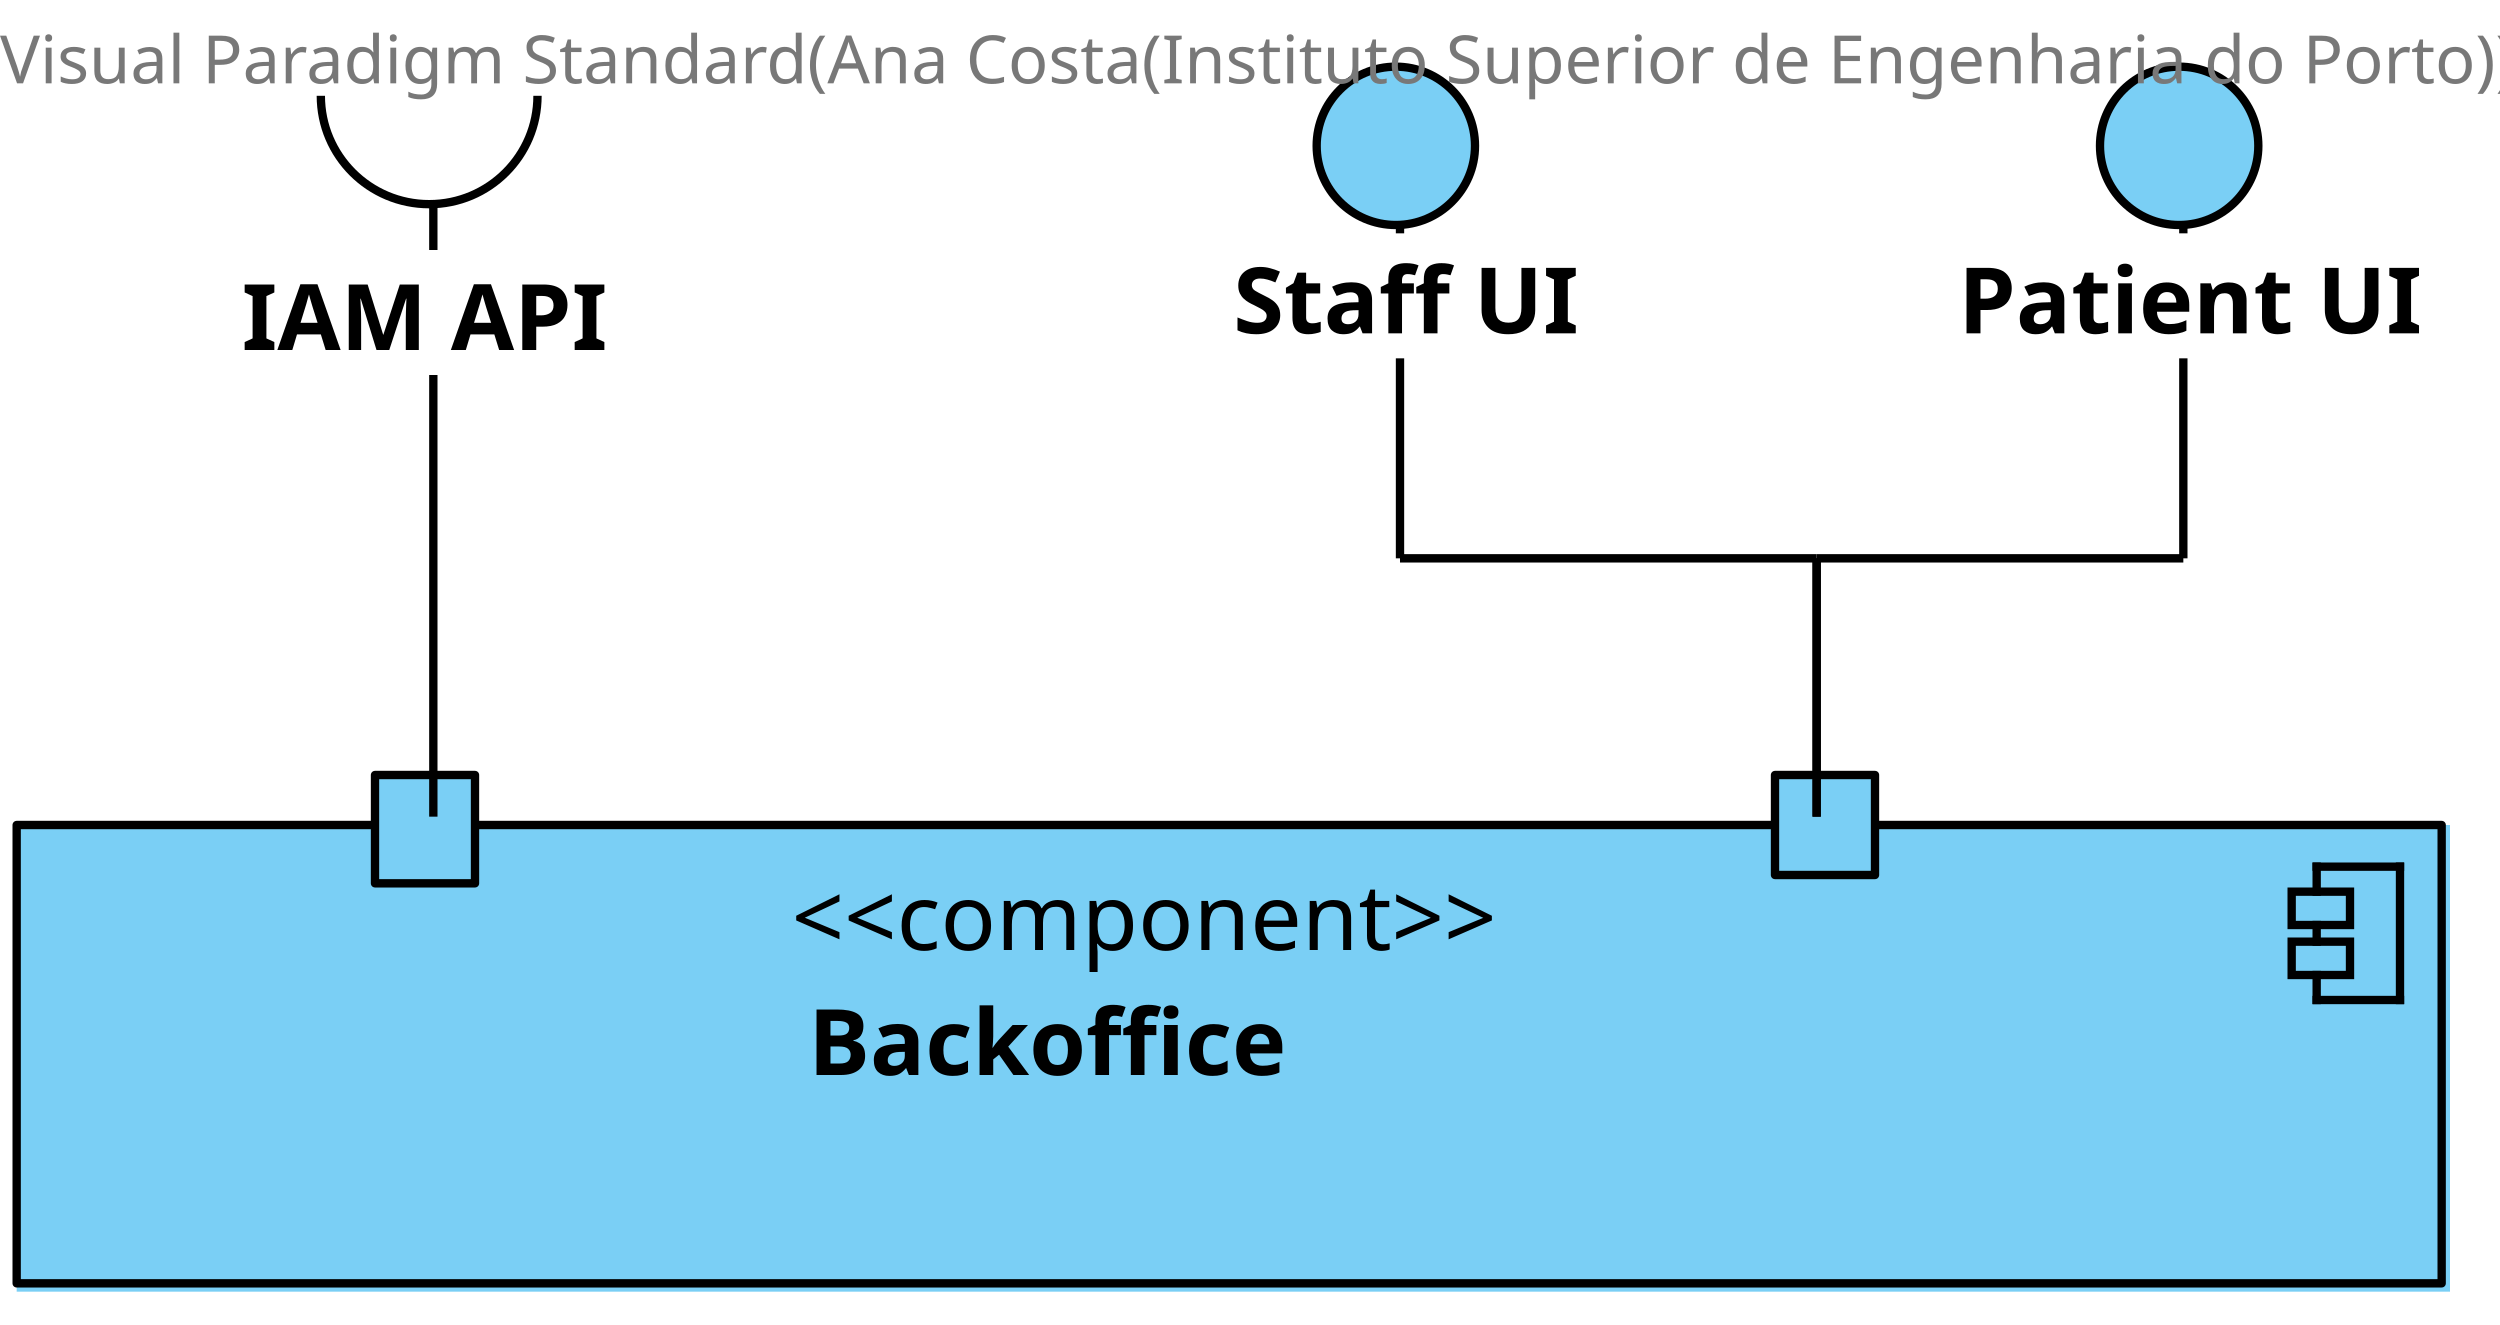
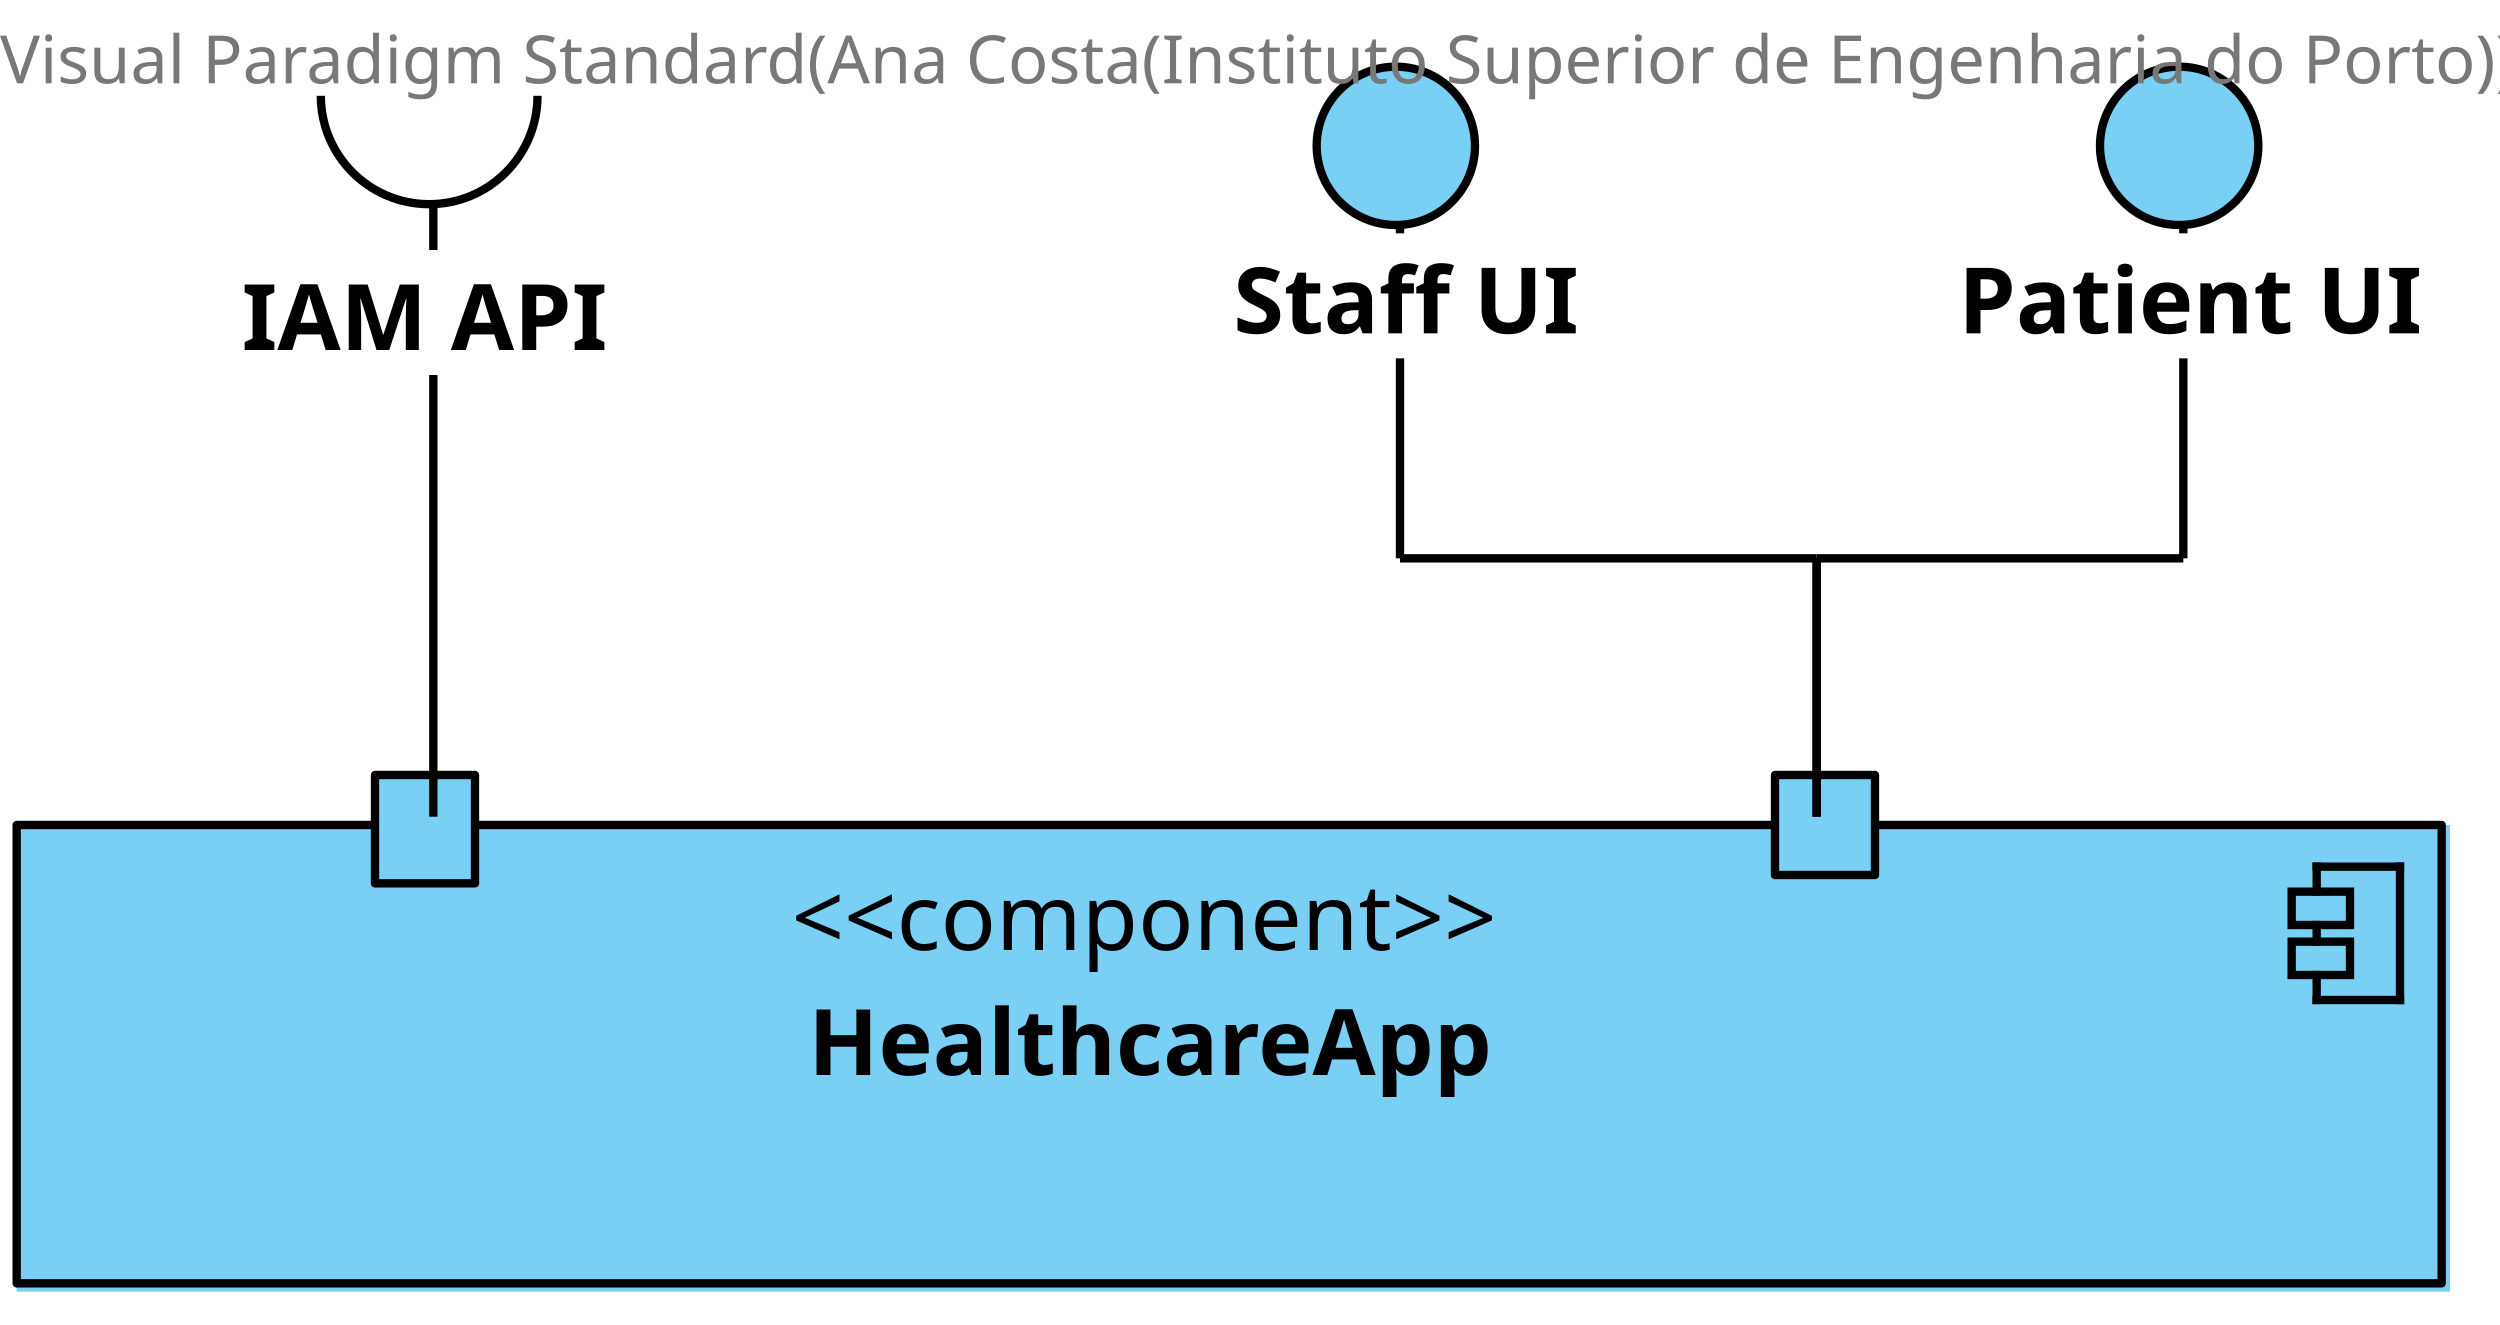
<svg xmlns="http://www.w3.org/2000/svg" fill-opacity="0" color-rendering="auto" color-interpolation="auto" text-rendering="auto" stroke="rgb(0,0,0)" stroke-linecap="square" width="300" stroke-miterlimit="10" shape-rendering="auto" stroke-opacity="0" fill="rgb(0,0,0)" stroke-dasharray="none" font-weight="normal" stroke-width="1" height="159" font-family="'Dialog'" font-style="normal" stroke-linejoin="miter" font-size="12px" stroke-dashoffset="0" image-rendering="auto">
  <defs id="genericDefs" />
  <g>
    <defs id="defs1">
      <clipPath clipPathUnits="userSpaceOnUse" id="clipPath1">
        <path d="M-7 -7 L303 -7 L303 67 L-7 67 L-7 -7 Z" />
      </clipPath>
      <clipPath clipPathUnits="userSpaceOnUse" id="clipPath2">
        <path d="M0 0 L0 56 L269 56 L269 0 Z" />
      </clipPath>
      <clipPath clipPathUnits="userSpaceOnUse" id="clipPath3">
        <path d="M0 0 L0 23 L292 23 L292 0 Z" />
      </clipPath>
      <clipPath clipPathUnits="userSpaceOnUse" id="clipPath4">
        <path d="M-7 -7 L23 -7 L23 24 L-7 24 L-7 -7 Z" />
      </clipPath>
      <clipPath clipPathUnits="userSpaceOnUse" id="clipPath5">
        <path d="M-7 -7 L31 -7 L31 31 L-7 31 L-7 -7 Z" />
      </clipPath>
      <clipPath clipPathUnits="userSpaceOnUse" id="clipPath6">
        <path d="M-7 -7 L23 -7 L23 23 L-7 23 L-7 -7 Z" />
      </clipPath>
      <clipPath clipPathUnits="userSpaceOnUse" id="clipPath7">
        <path d="M-61 -15 L122 -15 L122 30 L-61 30 L-61 -15 Z" />
      </clipPath>
      <clipPath clipPathUnits="userSpaceOnUse" id="clipPath8">
        <path d="M-60 -15 L120 -15 L120 30 L-60 30 L-60 -15 Z" />
      </clipPath>
      <clipPath clipPathUnits="userSpaceOnUse" id="clipPath9">
        <path d="M-70 -15 L140 -15 L140 30 L-70 30 L-70 -15 Z" />
      </clipPath>
      <clipPath clipPathUnits="userSpaceOnUse" id="clipPath10">
        <path d="M0 0 L76 0 L76 153 L0 153 L0 0 Z" />
      </clipPath>
      <clipPath clipPathUnits="userSpaceOnUse" id="clipPath11">
        <path d="M65 45 L65 60 L4 60 L4 45 ZM0 0 L0 153 L76 153 L76 0 Z" />
      </clipPath>
      <clipPath clipPathUnits="userSpaceOnUse" id="clipPath12">
        <path d="M0 0 L126 0 L126 147 L0 147 L0 0 Z" />
      </clipPath>
      <clipPath clipPathUnits="userSpaceOnUse" id="clipPath13">
        <path d="M66 37 L66 52 L6 52 L6 37 ZM0 0 L0 147 L126 147 L126 52 L94 52 L94 37 L126 37 L126 0 Z" />
      </clipPath>
      <clipPath clipPathUnits="userSpaceOnUse" id="clipPath14">
        <path d="M0 0 L120 0 L120 147 L0 147 L0 0 Z" />
      </clipPath>
      <clipPath clipPathUnits="userSpaceOnUse" id="clipPath15">
        <path d="M114 37 L114 52 L44 52 L44 37 ZM0 0 L0 37 L16 37 L16 52 L0 52 L0 147 L120 147 L120 0 Z" />
      </clipPath>
    </defs>
    <g fill="white" text-rendering="geometricPrecision" fill-opacity="1" stroke-opacity="1" stroke="white">
      <rect x="0" width="300" height="159" y="0" stroke="none" />
    </g>
    <g font-size="11px" transform="translate(2,99)" fill-opacity="1" fill="rgb(122,207,245)" text-rendering="geometricPrecision" image-rendering="optimizeQuality" font-family="sans-serif" stroke="rgb(122,207,245)" font-weight="bold" stroke-opacity="1">
      <rect x="0" width="292" height="56" y="0" clip-path="url(#clipPath1)" stroke="none" />
    </g>
    <g fill-opacity="1" text-rendering="geometricPrecision" stroke="black" stroke-linecap="butt" transform="translate(2,99)" stroke-miterlimit="0" stroke-opacity="1" fill="black" font-weight="bold" font-family="sans-serif" stroke-linejoin="round" font-size="11px" image-rendering="optimizeQuality">
      <rect fill="none" x="0" width="291" height="55" y="0" clip-path="url(#clipPath1)" />
      <line stroke-linecap="square" clip-path="url(#clipPath1)" fill="none" x1="276" x2="286" y1="5" y2="5" stroke-linejoin="miter" stroke-miterlimit="10" />
      <line stroke-linecap="square" clip-path="url(#clipPath1)" fill="none" x1="286" x2="286" y1="5" y2="21" stroke-linejoin="miter" stroke-miterlimit="10" />
      <line stroke-linecap="square" clip-path="url(#clipPath1)" fill="none" x1="276" x2="286" y1="21" y2="21" stroke-linejoin="miter" stroke-miterlimit="10" />
      <line stroke-linecap="square" clip-path="url(#clipPath1)" fill="none" x1="276" x2="276" y1="5" y2="8" stroke-linejoin="miter" stroke-miterlimit="10" />
      <rect stroke-linecap="square" x="273" y="8" clip-path="url(#clipPath1)" fill="none" width="7" stroke-linejoin="miter" height="4" stroke-miterlimit="10" />
      <line stroke-linecap="square" clip-path="url(#clipPath1)" fill="none" x1="276" x2="276" y1="12" y2="14" stroke-linejoin="miter" stroke-miterlimit="10" />
      <rect stroke-linecap="square" x="273" y="14" clip-path="url(#clipPath1)" fill="none" width="7" stroke-linejoin="miter" height="4" stroke-miterlimit="10" />
      <line stroke-linecap="square" clip-path="url(#clipPath1)" fill="none" x1="276" x2="276" y1="18" y2="21" stroke-linejoin="miter" stroke-miterlimit="10" />
    </g>
    <g font-size="11px" transform="translate(2,99)" fill-opacity="1" fill="black" text-rendering="geometricPrecision" image-rendering="optimizeQuality" font-family="sans-serif" stroke="black" stroke-opacity="1">
      <text x="93" xml:space="preserve" y="15" clip-path="url(#clipPath2)" stroke="none">&lt;&lt;component&gt;&gt;</text>
-       <text x="95" xml:space="preserve" y="30" clip-path="url(#clipPath2)" font-weight="bold" stroke="none">Backoffice</text>
+       <text x="95" xml:space="preserve" y="30" clip-path="url(#clipPath2)" font-weight="bold" stroke="none">HealthcareApp</text>
    </g>
    <g font-size="11px" transform="translate(45,93)" fill-opacity="1" fill="rgb(122,207,245)" text-rendering="geometricPrecision" image-rendering="optimizeQuality" font-family="sans-serif" stroke="rgb(122,207,245)" stroke-opacity="1">
      <rect x="0" width="12" height="13" y="0" clip-path="url(#clipPath4)" stroke="none" />
    </g>
    <g stroke-linecap="butt" font-size="11px" transform="translate(45,93)" fill-opacity="1" fill="black" text-rendering="geometricPrecision" image-rendering="optimizeQuality" font-family="sans-serif" stroke-linejoin="round" stroke="black" stroke-opacity="1" stroke-miterlimit="0">
      <rect fill="none" x="0" width="12" height="13" y="0" clip-path="url(#clipPath4)" />
    </g>
    <g font-size="11px" transform="translate(158,8)" fill-opacity="1" fill="rgb(122,207,245)" text-rendering="geometricPrecision" image-rendering="optimizeQuality" font-family="sans-serif" stroke="rgb(122,207,245)" font-weight="bold" stroke-opacity="1">
      <circle r="9.5" clip-path="url(#clipPath5)" cx="9.5" cy="9.5" stroke="none" />
    </g>
    <g fill-opacity="1" text-rendering="geometricPrecision" stroke="black" stroke-linecap="butt" transform="translate(158,8)" stroke-miterlimit="0" stroke-opacity="1" fill="black" font-weight="bold" font-family="sans-serif" stroke-linejoin="round" font-size="11px" image-rendering="optimizeQuality">
      <circle fill="none" r="9.5" clip-path="url(#clipPath5)" cx="9.5" cy="9.5" />
    </g>
    <g font-size="11px" transform="translate(252,8)" fill-opacity="1" fill="rgb(122,207,245)" text-rendering="geometricPrecision" image-rendering="optimizeQuality" font-family="sans-serif" stroke="rgb(122,207,245)" font-weight="bold" stroke-opacity="1">
      <circle r="9.5" clip-path="url(#clipPath5)" cx="9.5" cy="9.5" stroke="none" />
    </g>
    <g fill-opacity="1" text-rendering="geometricPrecision" stroke="black" stroke-linecap="butt" transform="translate(252,8)" stroke-miterlimit="0" stroke-opacity="1" fill="black" font-weight="bold" font-family="sans-serif" stroke-linejoin="round" font-size="11px" image-rendering="optimizeQuality">
      <circle fill="none" r="9.5" clip-path="url(#clipPath5)" cx="9.5" cy="9.5" />
    </g>
    <g font-size="11px" transform="translate(213,93)" fill-opacity="1" fill="rgb(122,207,245)" text-rendering="geometricPrecision" image-rendering="optimizeQuality" font-family="sans-serif" stroke="rgb(122,207,245)" stroke-opacity="1">
      <rect x="0" width="12" height="12" y="0" clip-path="url(#clipPath6)" stroke="none" />
    </g>
    <g stroke-linecap="butt" font-size="11px" transform="translate(213,93)" fill-opacity="1" fill="black" text-rendering="geometricPrecision" image-rendering="optimizeQuality" font-family="sans-serif" stroke-linejoin="round" stroke="black" stroke-opacity="1" stroke-miterlimit="0">
      <rect fill="none" x="0" width="12" height="12" y="0" clip-path="url(#clipPath6)" />
    </g>
    <g font-size="11px" transform="translate(20,30)" fill-opacity="1" fill="black" text-rendering="geometricPrecision" image-rendering="optimizeQuality" font-family="sans-serif" stroke="black" font-weight="bold" stroke-opacity="1">
      <text x="9" xml:space="preserve" y="12" clip-path="url(#clipPath7)" stroke="none">IAM API</text>
    </g>
    <g font-size="11px" transform="translate(138,28)" fill-opacity="1" fill="black" text-rendering="geometricPrecision" image-rendering="optimizeQuality" font-family="sans-serif" stroke="black" font-weight="bold" stroke-opacity="1">
      <text x="10" xml:space="preserve" y="12" clip-path="url(#clipPath8)" stroke="none">Staff UI</text>
    </g>
    <g font-size="11px" transform="translate(226,28)" fill-opacity="1" fill="black" text-rendering="geometricPrecision" image-rendering="optimizeQuality" font-family="sans-serif" stroke="black" font-weight="bold" stroke-opacity="1">
      <text x="9" xml:space="preserve" y="12" clip-path="url(#clipPath9)" stroke="none">Patient UI</text>
    </g>
    <g stroke-linecap="butt" font-size="11px" transform="translate(16,-15)" fill-opacity="1" fill="black" text-rendering="geometricPrecision" image-rendering="optimizeQuality" font-family="sans-serif" stroke-linejoin="round" stroke="black" stroke-opacity="1">
      <line y2="39" fill="none" x1="36" clip-path="url(#clipPath11)" x2="36" y1="113" />
      <path fill="none" d="M22.5 26.5 A13 13 0 0 0 48.5 26.5" clip-path="url(#clipPath11)" />
    </g>
    <g stroke-linecap="butt" font-size="11px" transform="translate(132,-9)" fill-opacity="1" fill="black" text-rendering="geometricPrecision" image-rendering="optimizeQuality" font-family="sans-serif" stroke-linejoin="round" stroke="black" stroke-opacity="1">
      <line y2="76" fill="none" x1="36" clip-path="url(#clipPath13)" x2="36" y1="36" />
      <line y2="76" fill="none" x1="36" clip-path="url(#clipPath13)" x2="86" y1="76" />
      <line y2="107" fill="none" x1="86" clip-path="url(#clipPath13)" x2="86" y1="76" />
    </g>
    <g stroke-linecap="butt" font-size="11px" transform="translate(182,-9)" fill-opacity="1" fill="black" text-rendering="geometricPrecision" image-rendering="optimizeQuality" font-family="sans-serif" stroke-linejoin="round" stroke="black" stroke-opacity="1">
      <line y2="76" fill="none" x1="80" clip-path="url(#clipPath15)" x2="80" y1="36" />
      <line y2="76" fill="none" x1="80" clip-path="url(#clipPath15)" x2="36" y1="76" />
      <line y2="107" fill="none" x1="36" clip-path="url(#clipPath15)" x2="36" y1="76" />
    </g>
    <g font-size="8px" fill-opacity="1" fill="rgb(120,120,120)" text-rendering="geometricPrecision" image-rendering="optimizeQuality" stroke="rgb(120,120,120)" stroke-opacity="1">
      <text x="0" xml:space="preserve" y="10" stroke="none">Visual Paradigm Standard(Ana Costa(Instituto Superior de Engenharia do Porto))</text>
    </g>
  </g>
</svg>
